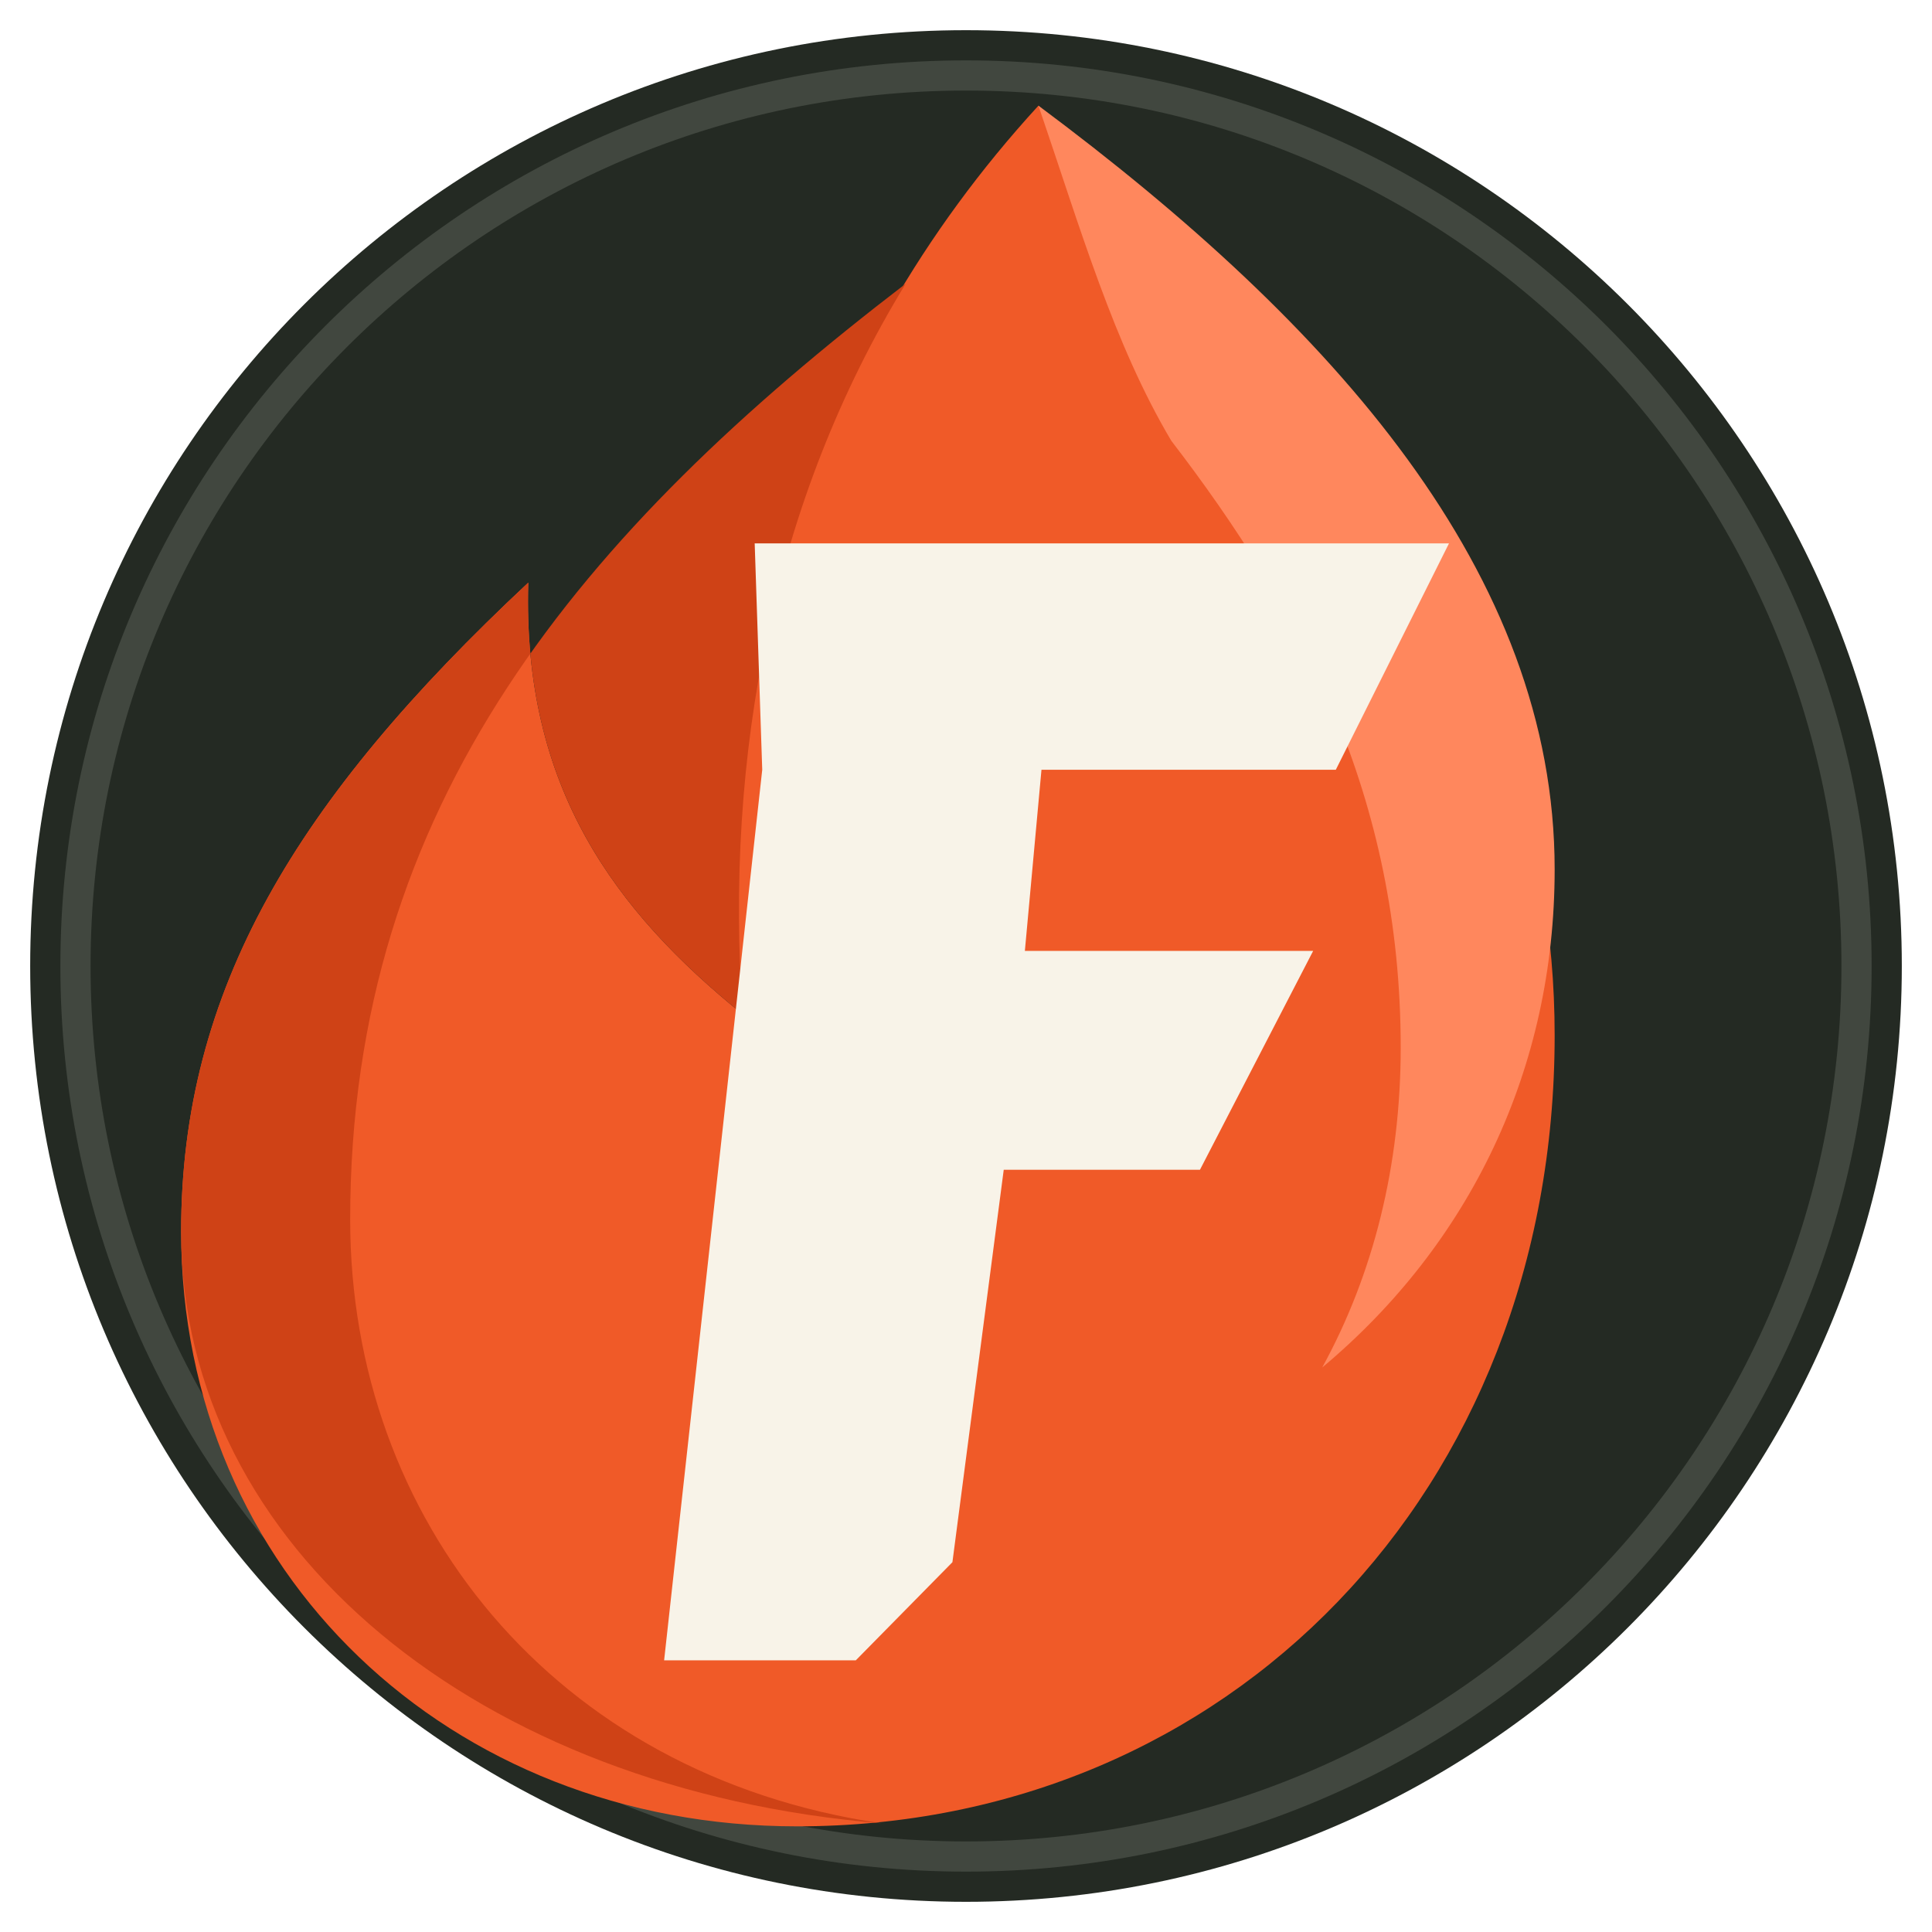
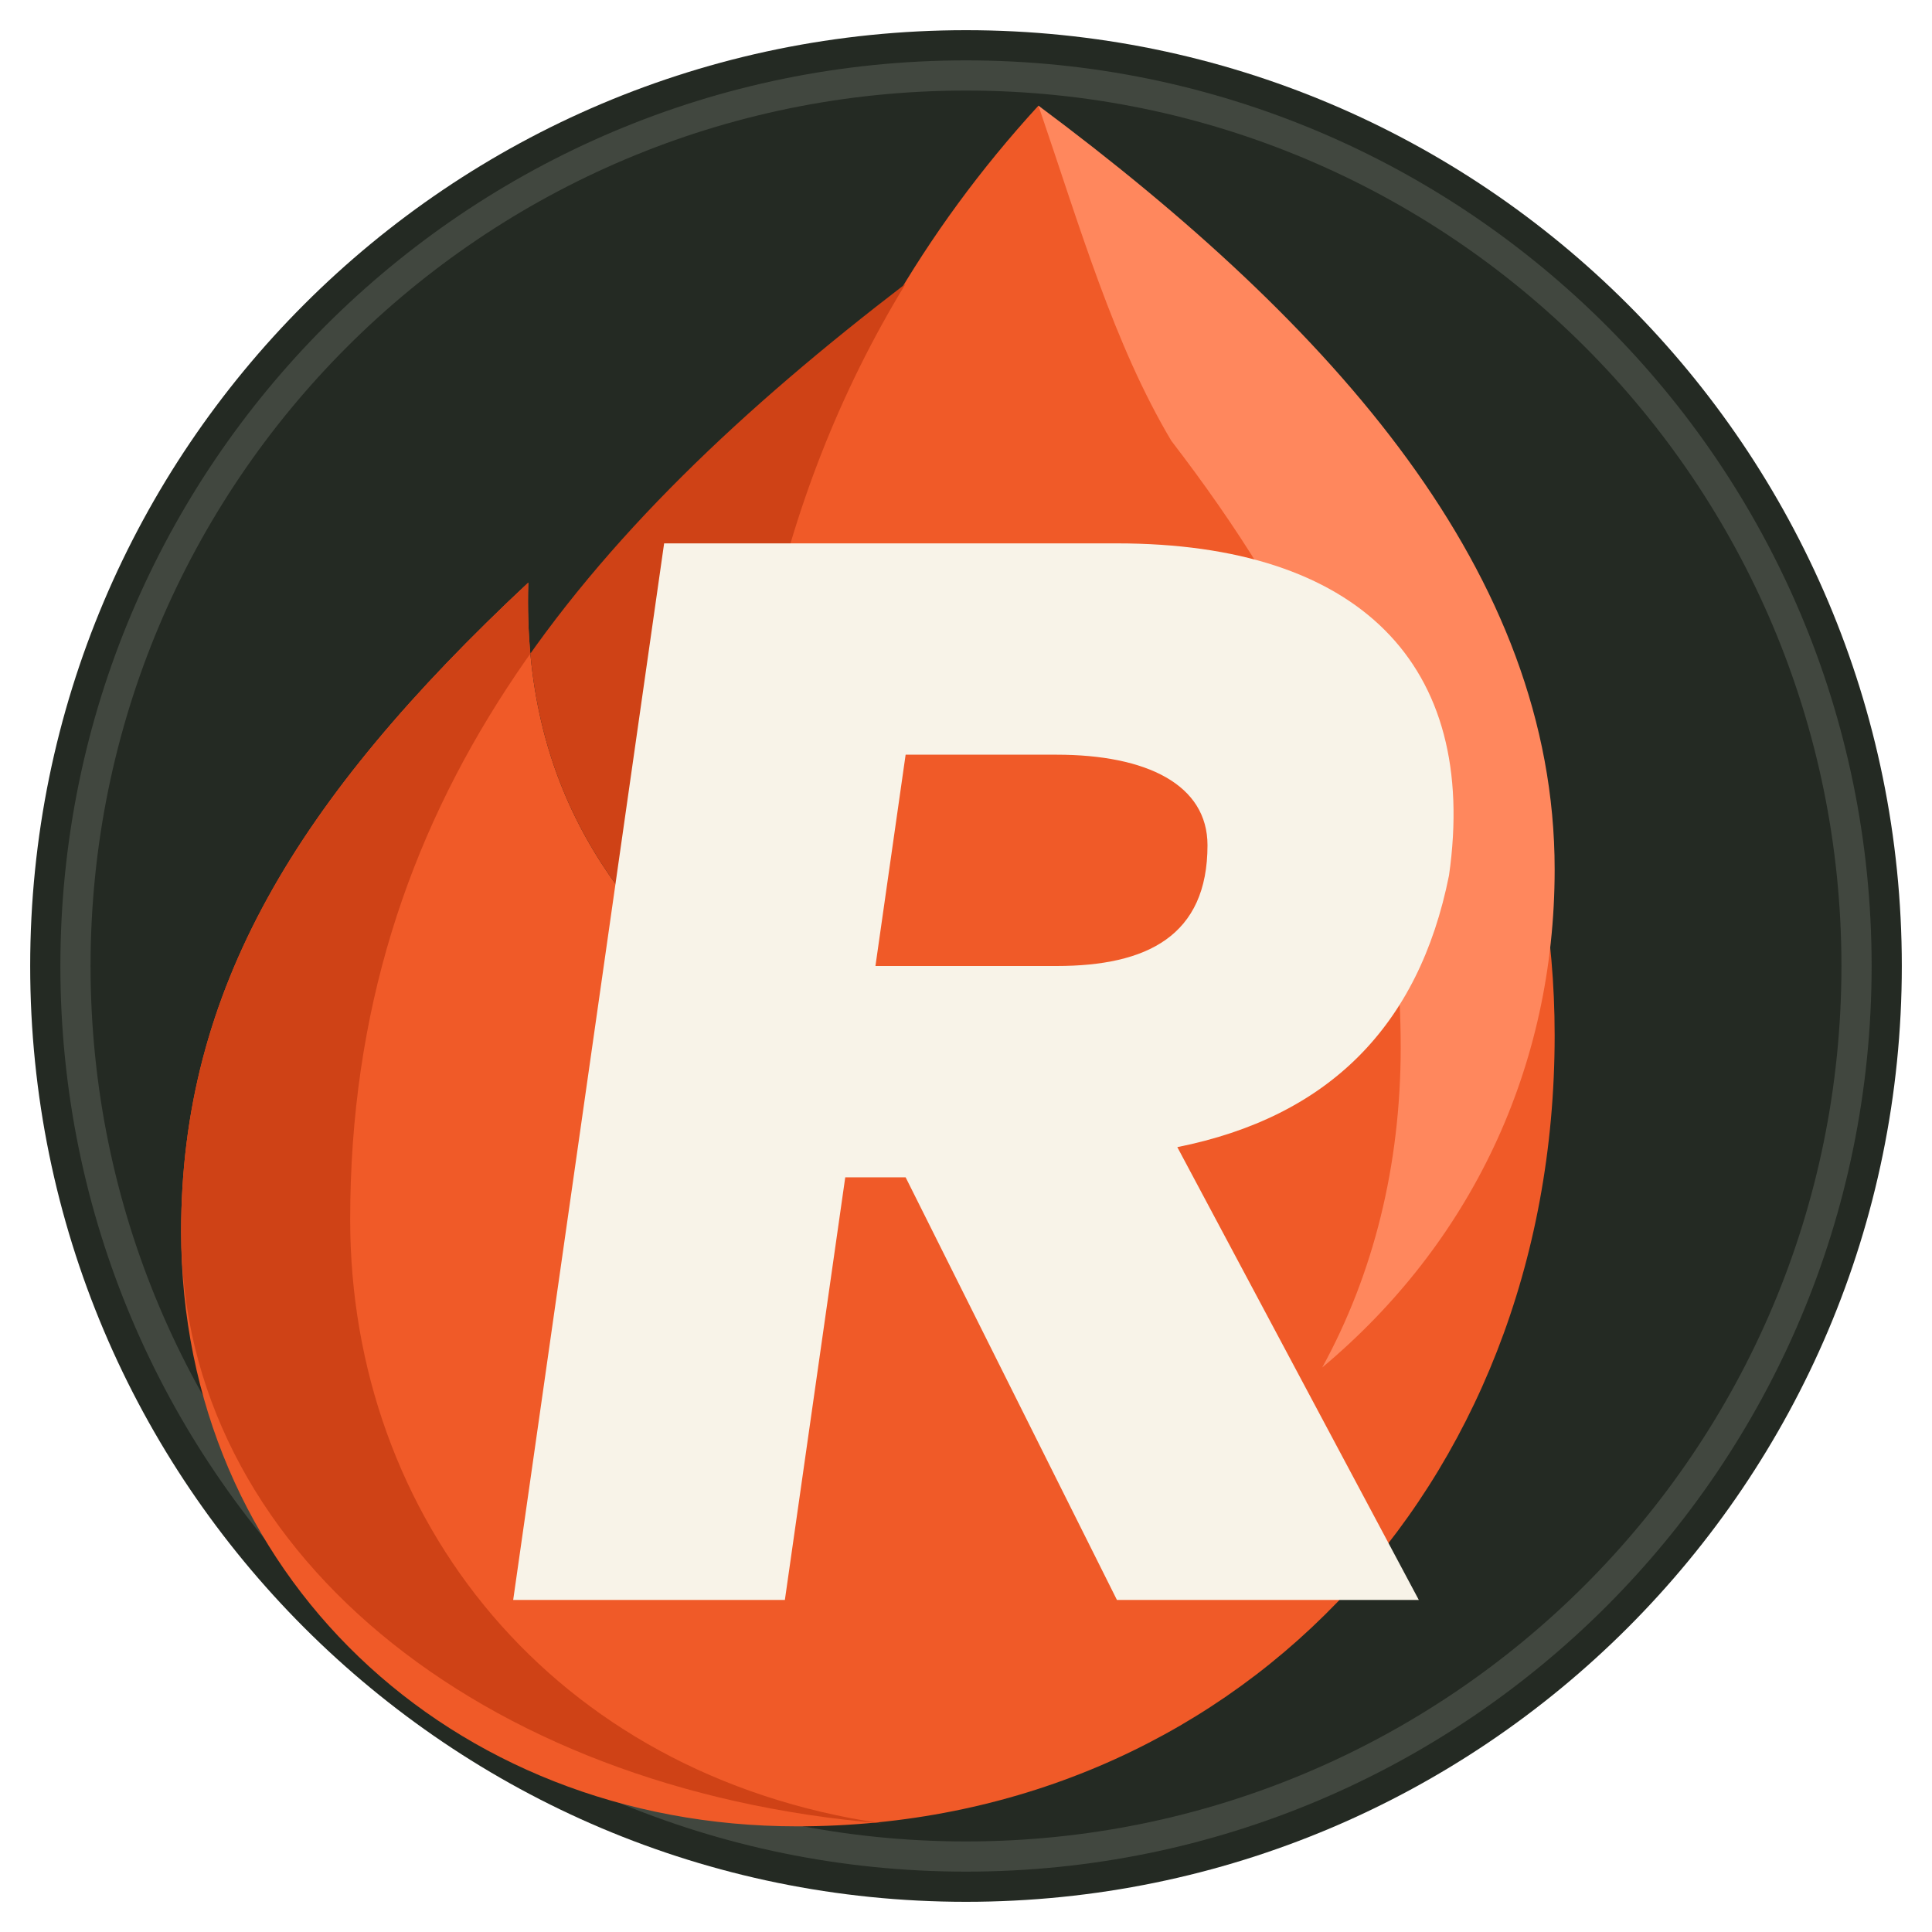
<svg xmlns="http://www.w3.org/2000/svg" width="64" height="64" fill="none" viewBox="0 0 64 64">
  <circle cx="32" cy="32" r="31" fill="#242a23" />
  <circle cx="32" cy="32" r="29.5" stroke="#41473f" />
  <path fill="#f05a28" d="M34.4 3.5c7.6 8.4 17.1 17.1 17.1 30.8 0 15.1-10.8 26.2-25.1 26.2C14.9 60.5 6 52.1 6 40.8c0-8 3.8-14.3 11.5-21.5-.2 6.8 2.9 10.9 7.1 14.3-.9-11.1 2.1-21.7 9.8-30.1Z" />
  <path fill="#cf4216" d="M17.5 19.3c-.2 6.8 2.9 10.9 7.1 14.3-.6-8.6 1-17 5.4-24.2-10.7 8.2-18.4 17.2-18.4 31 0 9.9 6.7 18.4 17.6 20C15.9 59.3 6 51.3 6 40.8c0-8 3.8-14.3 11.5-21.5Z" />
  <path fill="#ff875d" d="M38.8 14.6c4.3 5.6 7.6 11.8 7.6 20.1 0 3.9-.9 7.5-2.6 10.6 4.9-4.1 7.7-9.9 7.7-16.5 0-9.8-7.3-18-17.1-25.3 1.4 4.1 2.5 7.9 4.4 11.1Z" />
-   <path fill="#f8f3e8" d="M25 18H48L44.25 25.5H34.5L33.95 31.5H43.5L39.75 38.75H33.25L31.55 51.75L28.35 55H22L25.25 25.5Z" />
+   <path fill="#f8f3e8" d="M22 18H37C45 18 49 22 48 29C47 34 44 37 39 38L47 53H37L30 39H28L26 53H17L22 18ZM30 25L29 32H35C38 32 40 31 40 28C40 26 38 25 35 25H30Z" />
</svg>
